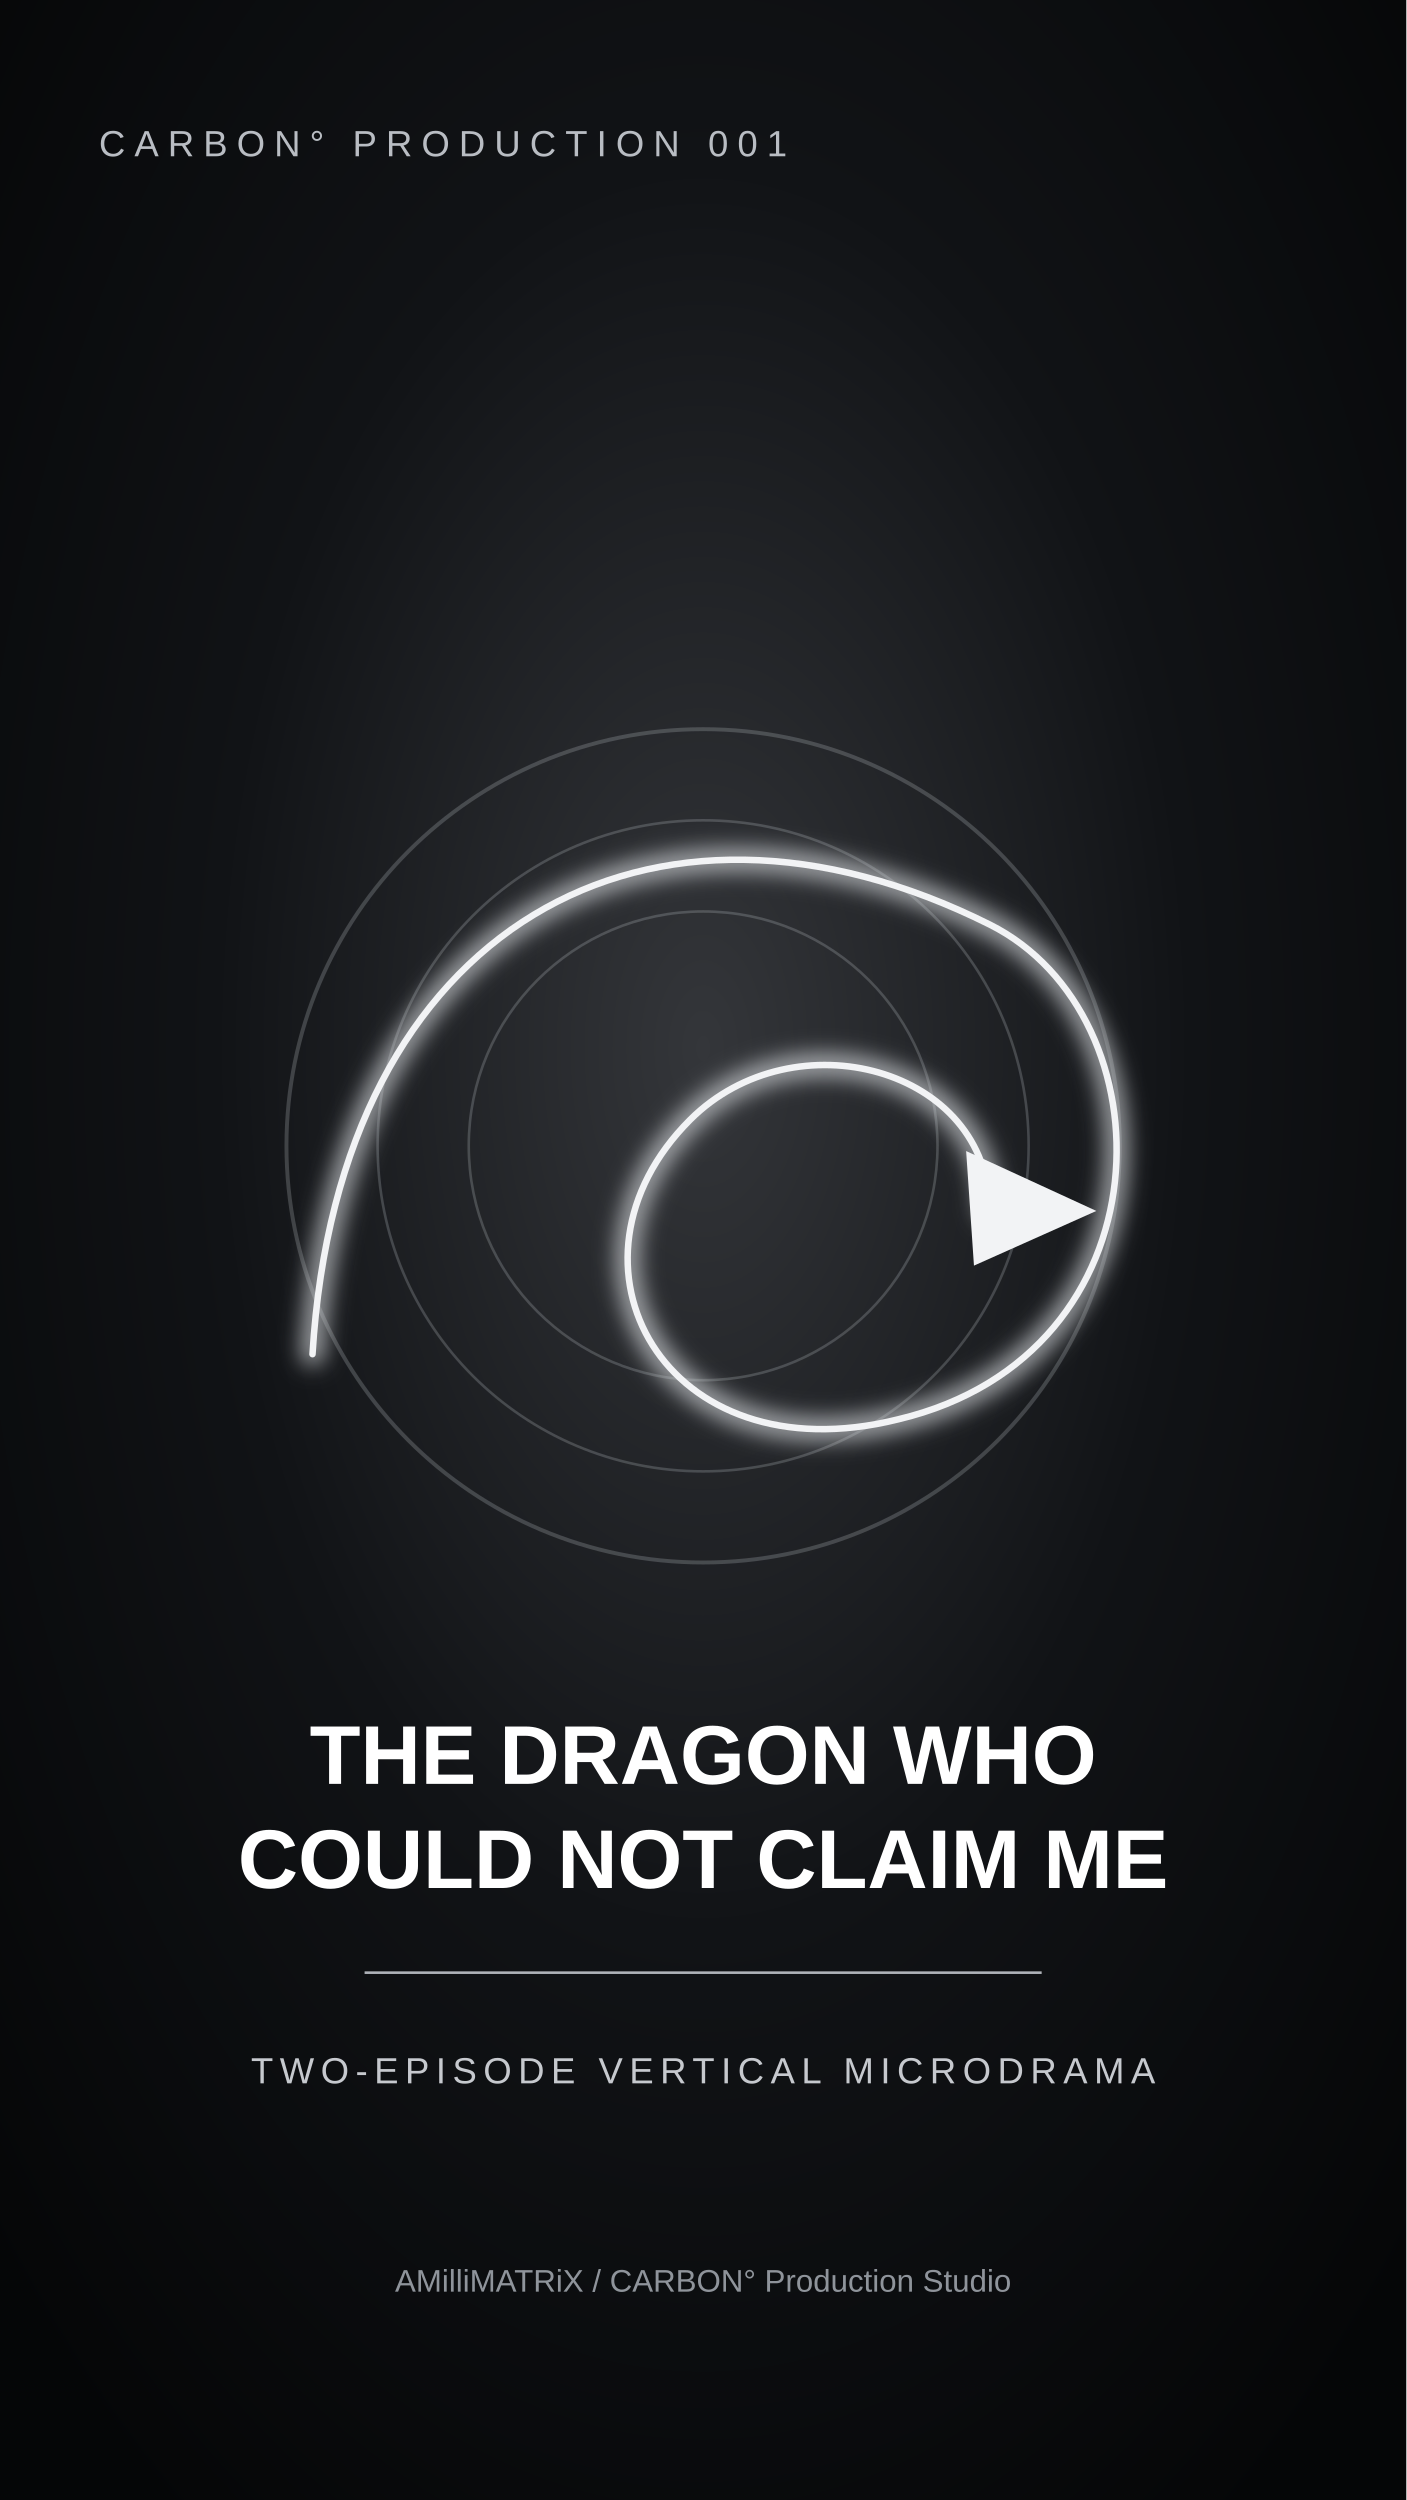
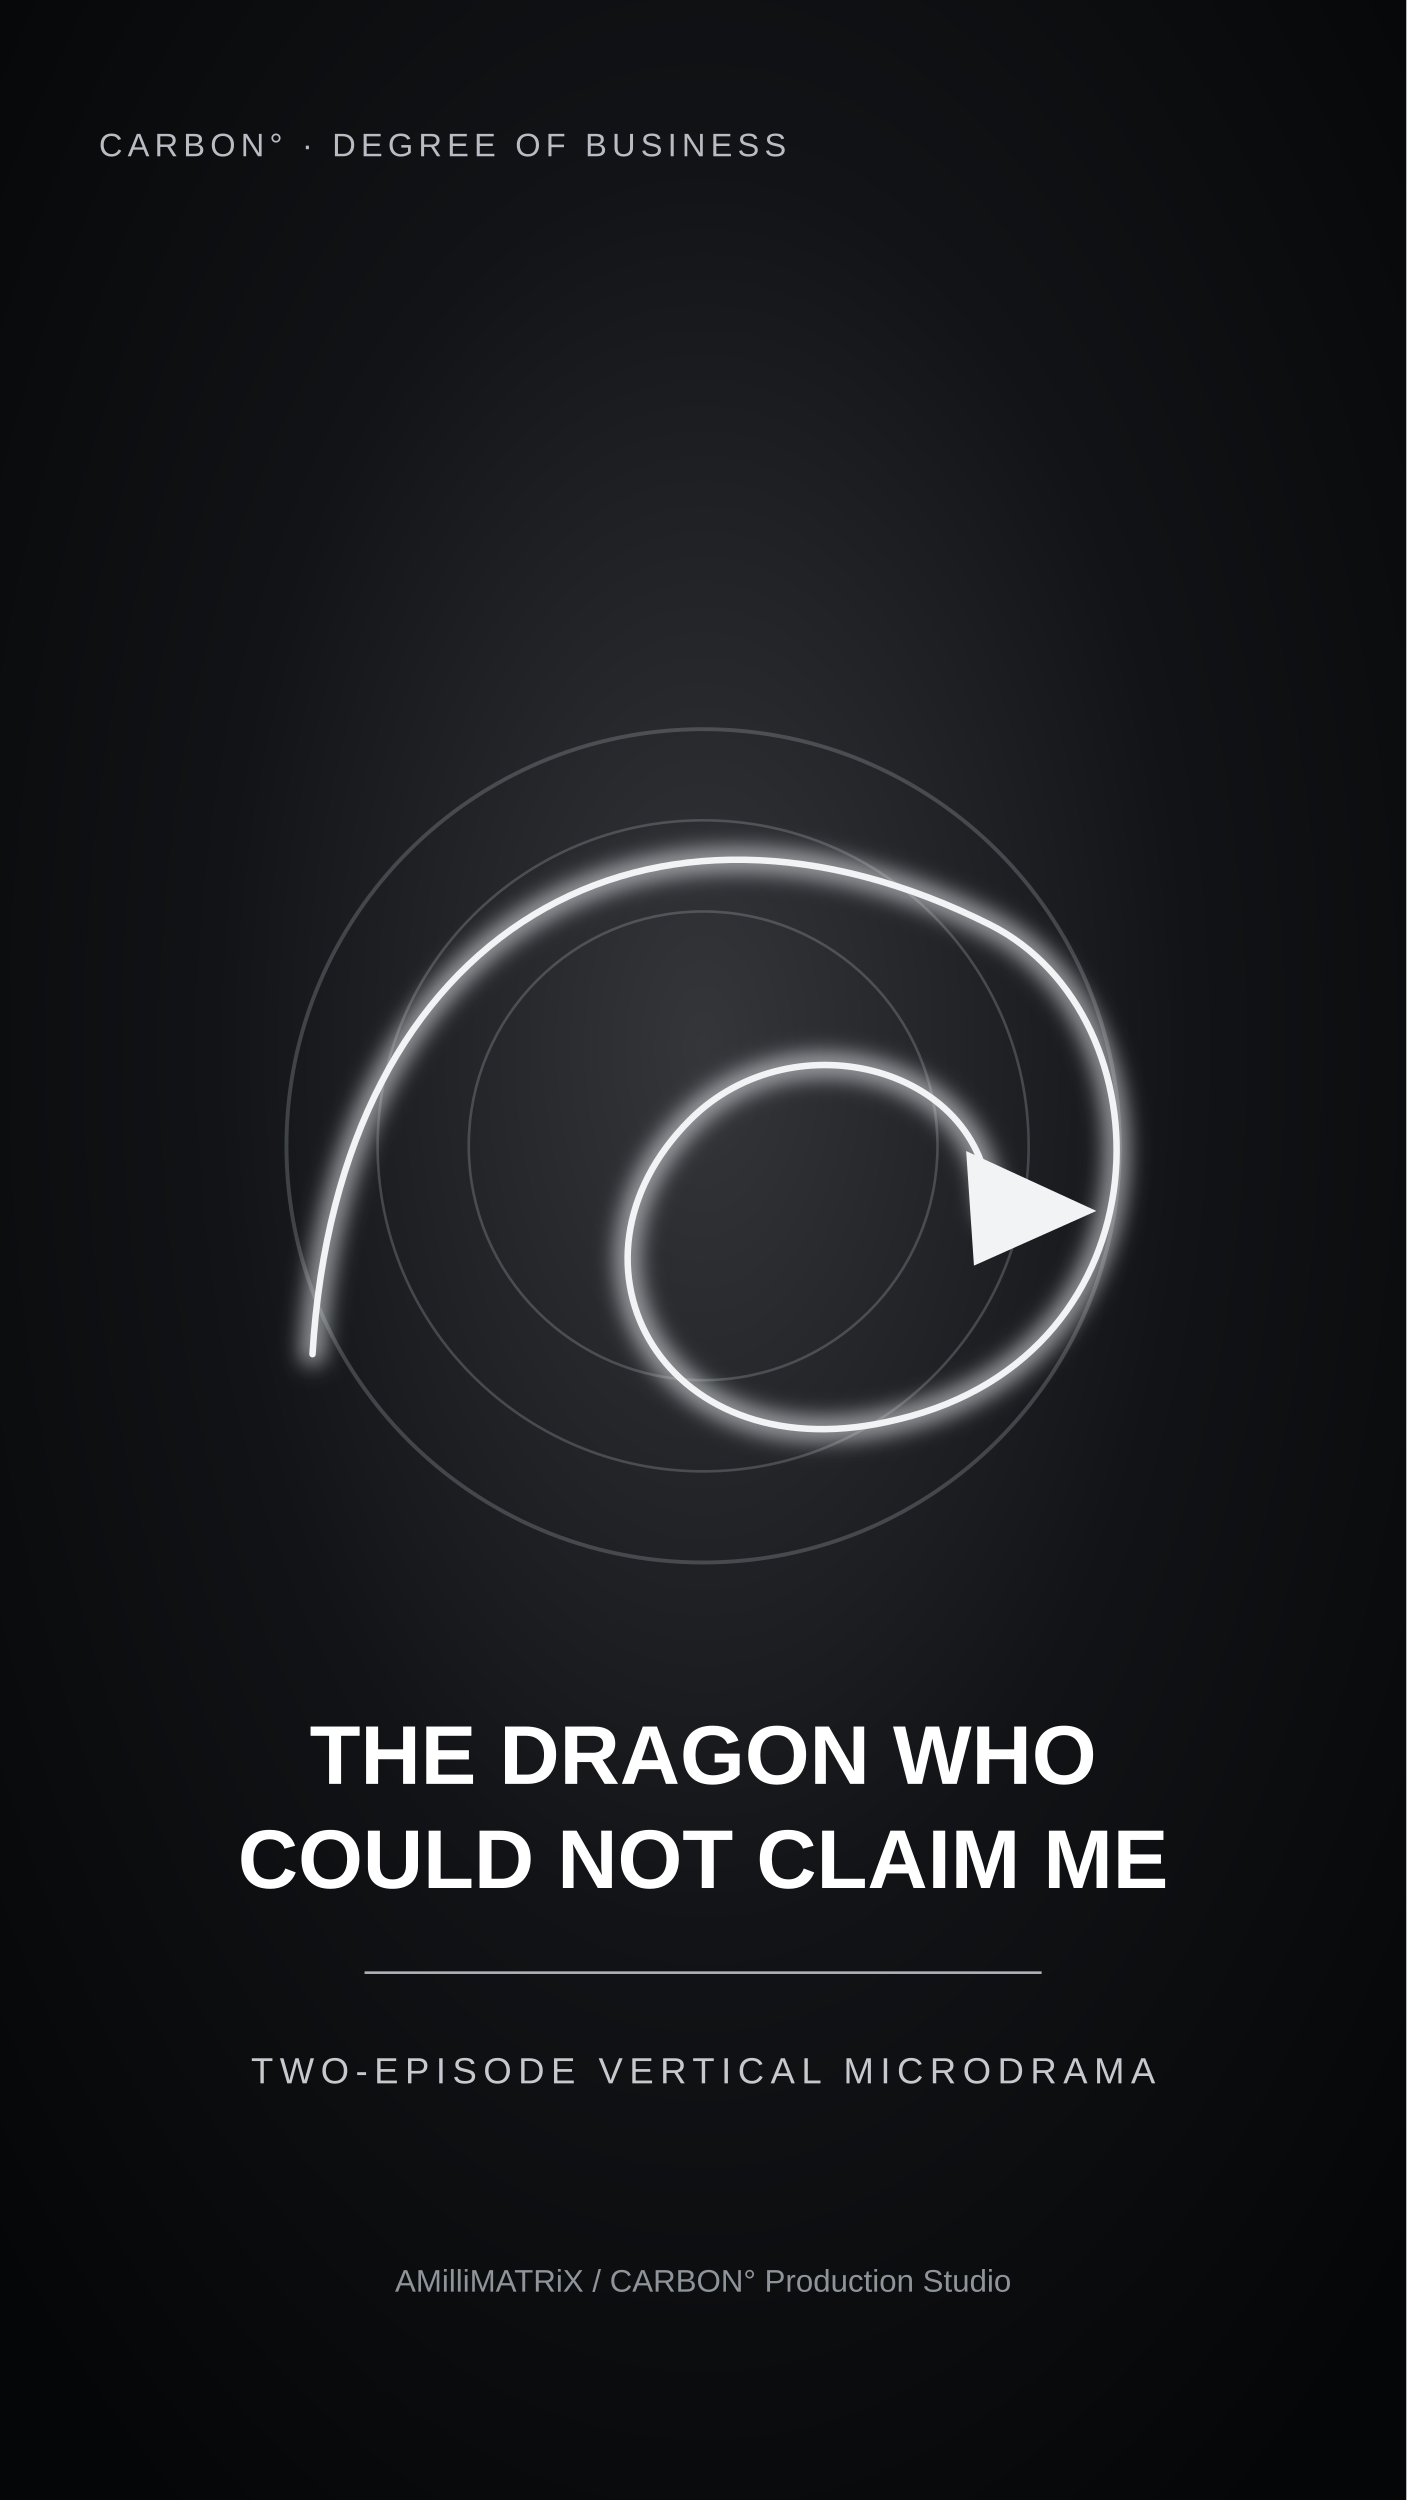
<svg xmlns="http://www.w3.org/2000/svg" width="1080" height="1920" viewBox="0 0 1080 1920" role="img" aria-labelledby="title desc">
  <defs>
    <radialGradient id="g" cx="50%" cy="42%" r="70%">
      <stop offset="0" stop-color="#34363a" />
      <stop offset=".5" stop-color="#111316" />
      <stop offset="1" stop-color="#050607" />
    </radialGradient>
    <filter id="glow">
      <feGaussianBlur stdDeviation="8" />
    </filter>
  </defs>
  <rect width="1080" height="1920" fill="url(#g)" />
  <g fill="none" stroke="#aeb2b8" opacity=".28">
    <circle cx="540" cy="880" r="320" stroke-width="3" />
    <circle cx="540" cy="880" r="250" stroke-width="2" />
    <circle cx="540" cy="880" r="180" stroke-width="2" />
  </g>
  <path d="M240 1040 C260 710 500 580 760 710 C900 780 900 1040 690 1090 C510 1135 420 970 530 860 C610 780 760 820 760 930" fill="none" stroke="#d9dce0" stroke-width="18" stroke-linecap="round" opacity=".72" filter="url(#glow)" />
  <path d="M240 1040 C260 710 500 580 760 710 C900 780 900 1040 690 1090 C510 1135 420 970 530 860 C610 780 760 820 760 930" fill="none" stroke="#f2f3f5" stroke-width="5" stroke-linecap="round" />
  <polygon points="742,884 842,930 748,972" fill="#f2f3f5" />
-   <text x="76" y="120" fill="#b9bdc3" font-family="Arial,sans-serif" font-size="28" letter-spacing="7">CARBON° PRODUCTION 001</text>
+   <text x="76" y="120" fill="#b9bdc3" font-family="Arial,sans-serif" font-size="25" letter-spacing="4">CARBON° · DEGREE OF BUSINESS</text>
  <text x="540" y="1370" fill="#ffffff" text-anchor="middle" font-family="Arial,sans-serif" font-weight="700" font-size="64">THE DRAGON WHO</text>
  <text x="540" y="1450" fill="#ffffff" text-anchor="middle" font-family="Arial,sans-serif" font-weight="700" font-size="64">COULD NOT CLAIM ME</text>
  <line x1="280" x2="800" y1="1515" y2="1515" stroke="#aeb2b8" stroke-width="2" />
  <text x="540" y="1600" fill="#c6c9ce" text-anchor="middle" font-family="Arial,sans-serif" font-size="28" letter-spacing="5">TWO-EPISODE VERTICAL MICRODRAMA</text>
  <text x="540" y="1760" fill="#8f949b" text-anchor="middle" font-family="Arial,sans-serif" font-size="24">AMilliMATRiX / CARBON° Production Studio</text>
</svg>
